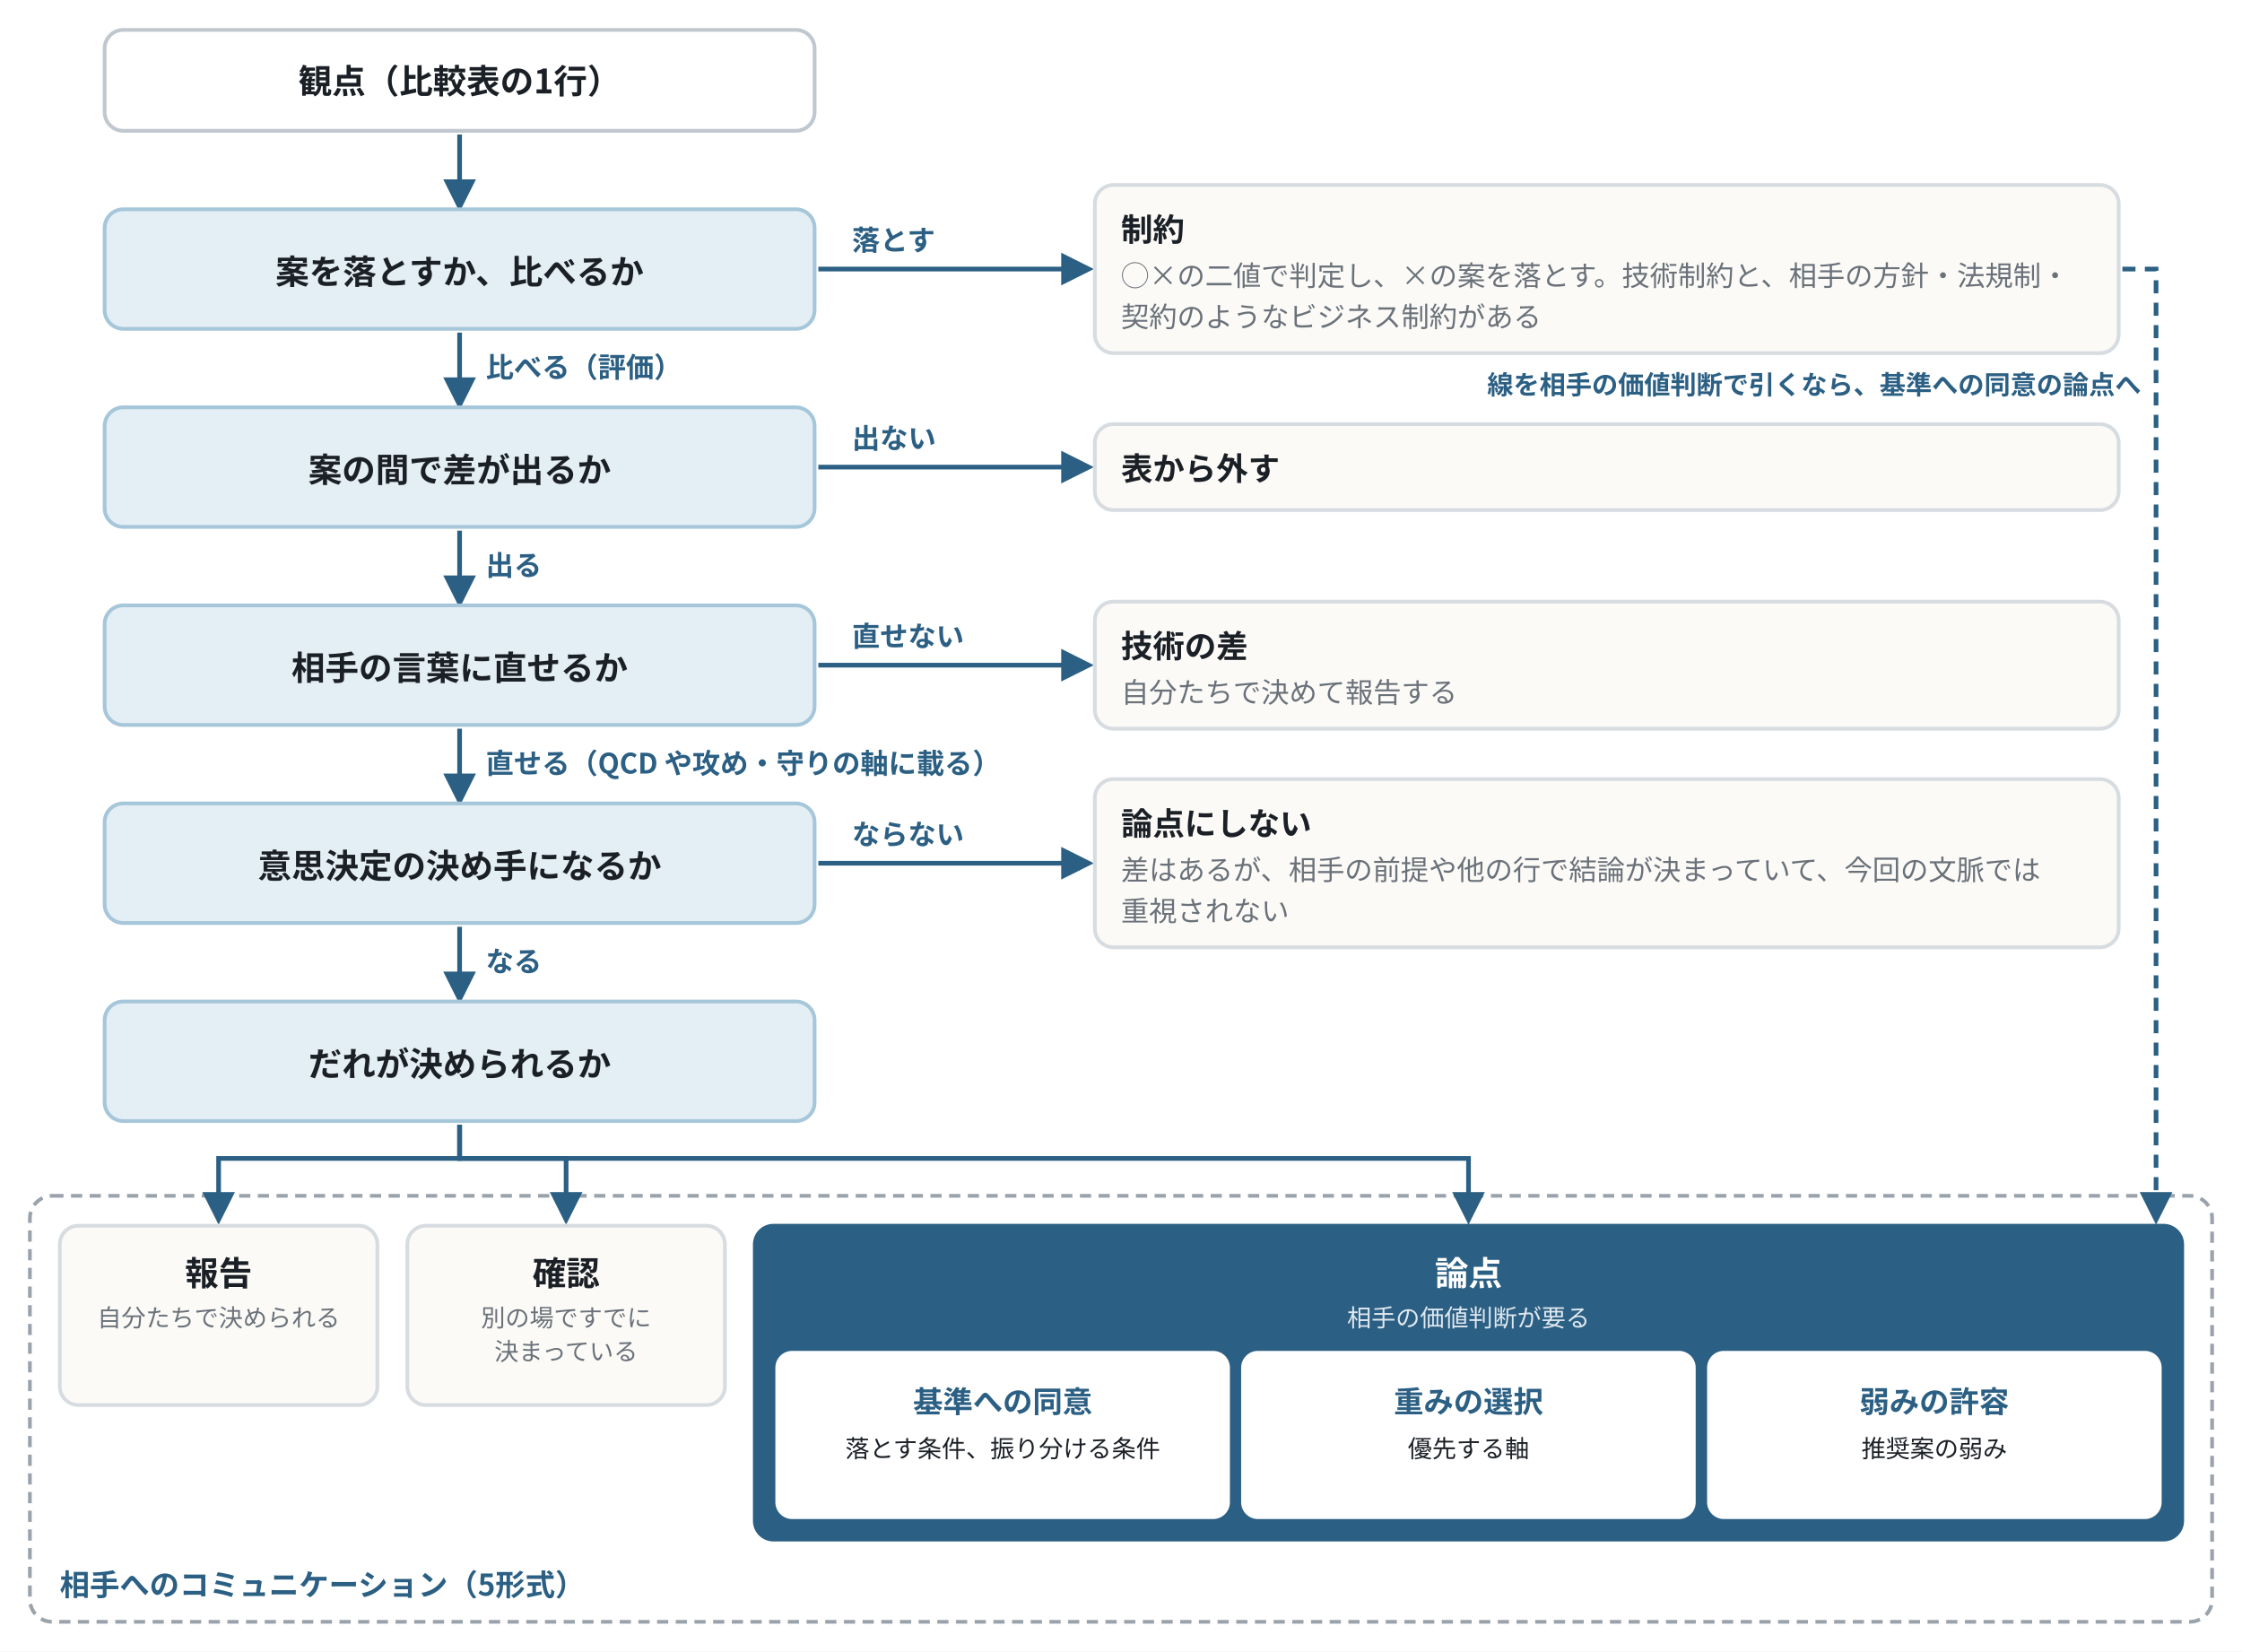
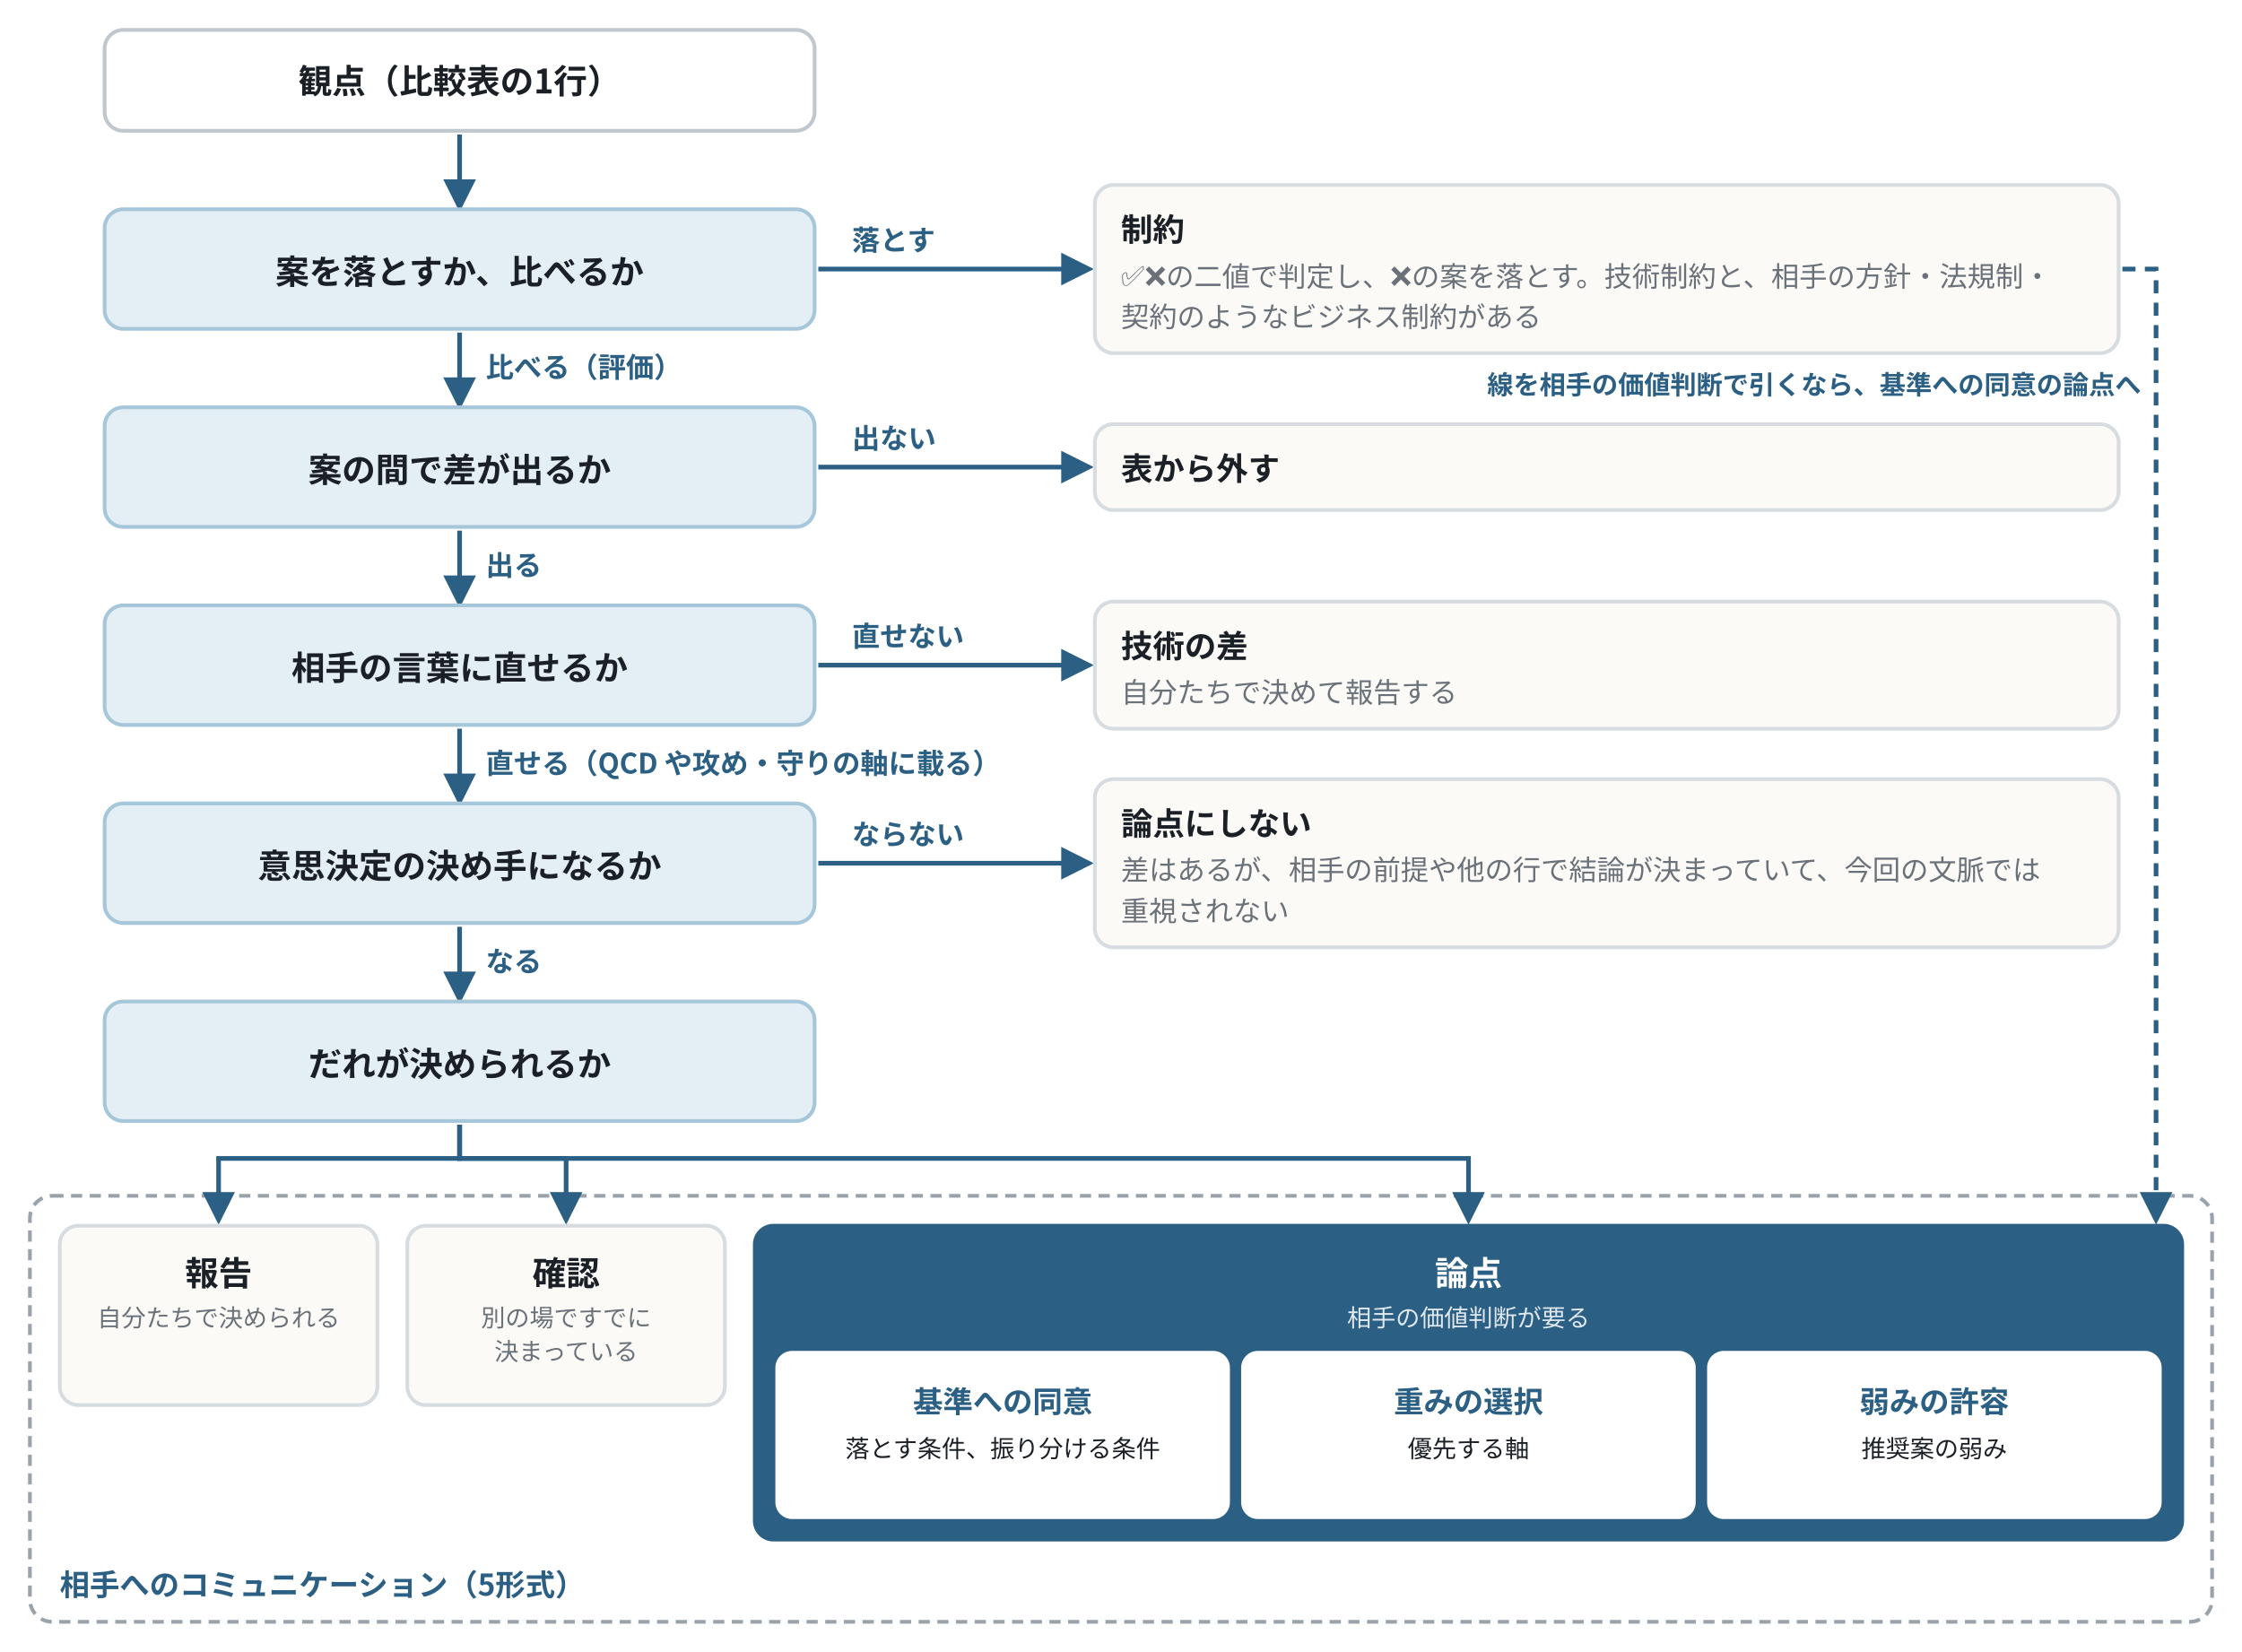
<svg xmlns="http://www.w3.org/2000/svg" viewBox="0 0 1200 884" width="1200" height="884" font-family="Noto Sans CJK JP, sans-serif">
  <defs>
    <marker id="a" viewBox="0 0 10 10" refX="8" refY="5" markerWidth="7" markerHeight="7" orient="auto">
      <path d="M0,0 L10,5 L0,10 z" fill="#2b5f83" />
    </marker>
  </defs>
  <rect width="1200" height="884" fill="#ffffff" />
  <rect x="56.0" y="16.0" width="380.0" height="54.0" rx="10" fill="#ffffff" stroke="#c0c7ce" stroke-width="2" />
  <text x="246.0" y="50.0" font-size="18" font-weight="700" fill="#1b2026" text-anchor="middle">観点（比較表の1行）</text>
  <line x1="246.0" y1="72.0" x2="246.0" y2="110.0" stroke="#2b5f83" stroke-width="2.5" marker-end="url(#a)" />
  <rect x="56.0" y="112.0" width="380.0" height="64.0" rx="10" fill="#e4eef5" stroke="#a6c6da" stroke-width="2" />
  <text x="246.0" y="152.0" font-size="18" font-weight="700" fill="#1b2026" text-anchor="middle">案を落とすか、比べるか</text>
  <line x1="438.0" y1="144.0" x2="582.0" y2="144.0" stroke="#2b5f83" stroke-width="2.5" marker-end="url(#a)" />
  <text x="456.0" y="134.0" font-size="15" font-weight="700" fill="#2b5f83" text-anchor="start">落とす</text>
  <rect x="586.0" y="99.0" width="548.0" height="90.0" rx="10" fill="#fbfaf7" stroke="#d7dce1" stroke-width="2" />
  <text x="600.0" y="129.0" font-size="17" font-weight="700" fill="#1b2026" text-anchor="start">制約</text>
-   <text x="600.0" y="153.0" font-size="15" font-weight="400" fill="#6a7179" text-anchor="start">◯×の二値で判定し、×の案を落とす。技術制約と、相手の方針・法規制・</text>
+   <text x="600.0" y="153.0" font-size="15" font-weight="400" fill="#6a7179" text-anchor="start">✅❌の二値で判定し、❌の案を落とす。技術制約と、相手の方針・法規制・</text>
  <text x="600.0" y="175.0" font-size="15" font-weight="400" fill="#6a7179" text-anchor="start">契約のようなビジネス制約がある</text>
  <text x="260.0" y="202.0" font-size="15" font-weight="700" fill="#2b5f83" text-anchor="start">比べる（評価）</text>
  <line x1="246.0" y1="178.0" x2="246.0" y2="216.0" stroke="#2b5f83" stroke-width="2.5" marker-end="url(#a)" />
  <rect x="56.0" y="218.0" width="380.0" height="64.0" rx="10" fill="#e4eef5" stroke="#a6c6da" stroke-width="2" />
  <text x="246.0" y="258.0" font-size="18" font-weight="700" fill="#1b2026" text-anchor="middle">案の間で差が出るか</text>
  <line x1="438.0" y1="250.0" x2="582.0" y2="250.0" stroke="#2b5f83" stroke-width="2.5" marker-end="url(#a)" />
  <text x="456.0" y="240.0" font-size="15" font-weight="700" fill="#2b5f83" text-anchor="start">出ない</text>
  <rect x="586.0" y="227.0" width="548.0" height="46.0" rx="10" fill="#fbfaf7" stroke="#d7dce1" stroke-width="2" />
  <text x="600.0" y="257.0" font-size="17" font-weight="700" fill="#1b2026" text-anchor="start">表から外す</text>
  <text x="260.0" y="308.0" font-size="15" font-weight="700" fill="#2b5f83" text-anchor="start">出る</text>
  <line x1="246.0" y1="284.0" x2="246.0" y2="322.0" stroke="#2b5f83" stroke-width="2.5" marker-end="url(#a)" />
  <rect x="56.0" y="324.0" width="380.0" height="64.0" rx="10" fill="#e4eef5" stroke="#a6c6da" stroke-width="2" />
  <text x="246.0" y="364.0" font-size="18" font-weight="700" fill="#1b2026" text-anchor="middle">相手の言葉に直せるか</text>
  <line x1="438.0" y1="356.0" x2="582.0" y2="356.0" stroke="#2b5f83" stroke-width="2.5" marker-end="url(#a)" />
  <text x="456.0" y="346.0" font-size="15" font-weight="700" fill="#2b5f83" text-anchor="start">直せない</text>
  <rect x="586.0" y="322.0" width="548.0" height="68.0" rx="10" fill="#fbfaf7" stroke="#d7dce1" stroke-width="2" />
  <text x="600.0" y="352.0" font-size="17" font-weight="700" fill="#1b2026" text-anchor="start">技術の差</text>
  <text x="600.0" y="376.0" font-size="15" font-weight="400" fill="#6a7179" text-anchor="start">自分たちで決めて報告する</text>
  <text x="260.0" y="414.0" font-size="15" font-weight="700" fill="#2b5f83" text-anchor="start">直せる（QCD や攻め・守りの軸に載る）</text>
  <line x1="246.0" y1="390.0" x2="246.0" y2="428.0" stroke="#2b5f83" stroke-width="2.5" marker-end="url(#a)" />
  <rect x="56.0" y="430.0" width="380.0" height="64.0" rx="10" fill="#e4eef5" stroke="#a6c6da" stroke-width="2" />
  <text x="246.0" y="470.0" font-size="18" font-weight="700" fill="#1b2026" text-anchor="middle">意思決定の決め手になるか</text>
  <line x1="438.0" y1="462.0" x2="582.0" y2="462.0" stroke="#2b5f83" stroke-width="2.5" marker-end="url(#a)" />
  <text x="456.0" y="452.0" font-size="15" font-weight="700" fill="#2b5f83" text-anchor="start">ならない</text>
  <rect x="586.0" y="417.0" width="548.0" height="90.0" rx="10" fill="#fbfaf7" stroke="#d7dce1" stroke-width="2" />
  <text x="600.0" y="447.0" font-size="17" font-weight="700" fill="#1b2026" text-anchor="start">論点にしない</text>
  <text x="600.0" y="471.0" font-size="15" font-weight="400" fill="#6a7179" text-anchor="start">差はあるが、相手の前提や他の行で結論が決まっていて、今回の文脈では</text>
  <text x="600.0" y="493.0" font-size="15" font-weight="400" fill="#6a7179" text-anchor="start">重視されない</text>
  <text x="260.0" y="520.0" font-size="15" font-weight="700" fill="#2b5f83" text-anchor="start">なる</text>
  <line x1="246.0" y1="496.0" x2="246.0" y2="534.0" stroke="#2b5f83" stroke-width="2.5" marker-end="url(#a)" />
  <rect x="56.0" y="536.0" width="380.0" height="64.0" rx="10" fill="#e4eef5" stroke="#a6c6da" stroke-width="2" />
  <text x="246.0" y="576.0" font-size="18" font-weight="700" fill="#1b2026" text-anchor="middle">だれが決められるか</text>
  <rect x="16.0" y="640.0" width="1168.0" height="228.0" rx="12" fill="#ffffff" stroke="#9aa3ab" stroke-width="2" stroke-dasharray="6 4" />
  <text x="32.0" y="854.0" font-size="16" font-weight="700" fill="#2b5f83" text-anchor="start">相手へのコミュニケーション（5形式）</text>
  <path d="M246.0,602.0 V620.0 H117.0 V652.0" stroke="#2b5f83" stroke-width="2.5" fill="none" marker-end="url(#a)" />
  <rect x="32.0" y="656.0" width="170.0" height="96.0" rx="10" fill="#fbfaf7" stroke="#d7dce1" stroke-width="2" />
  <text x="117.0" y="688.0" font-size="18" font-weight="700" fill="#1b2026" text-anchor="middle">報告</text>
  <text x="117.0" y="710.0" font-size="13" font-weight="400" fill="#6a7179" text-anchor="middle">自分たちで決められる</text>
  <path d="M246.0,602.0 V620.0 H303.0 V652.0" stroke="#2b5f83" stroke-width="2.5" fill="none" marker-end="url(#a)" />
  <rect x="218.0" y="656.0" width="170.0" height="96.0" rx="10" fill="#fbfaf7" stroke="#d7dce1" stroke-width="2" />
  <text x="303.0" y="688.0" font-size="18" font-weight="700" fill="#1b2026" text-anchor="middle">確認</text>
  <text x="303.0" y="710.0" font-size="13" font-weight="400" fill="#6a7179" text-anchor="middle">別の場ですでに</text>
  <text x="303.0" y="728.0" font-size="13" font-weight="400" fill="#6a7179" text-anchor="middle">決まっている</text>
  <path d="M246.0,602.0 V620.0 H786.0 V652.0" stroke="#2b5f83" stroke-width="2.5" fill="none" marker-end="url(#a)" />
  <rect x="404.0" y="656.0" width="764.0" height="168.0" rx="10" fill="#2b5f83" stroke="#2b5f83" stroke-width="2" />
  <text x="786.0" y="688.0" font-size="18" font-weight="700" fill="#ffffff" text-anchor="middle">論点</text>
  <text x="786.0" y="710.0" font-size="13" font-weight="400" fill="#dfe8ef" text-anchor="middle">相手の価値判断が要る</text>
  <rect x="416.0" y="724.0" width="241.3" height="88.0" rx="8" fill="#ffffff" stroke="#ffffff" stroke-width="2" />
  <text x="536.7" y="756.0" font-size="16" font-weight="700" fill="#2b5f83" text-anchor="middle">基準への同意</text>
  <text x="536.7" y="780.0" font-size="13" font-weight="400" fill="#1b2026" text-anchor="middle">落とす条件、振り分ける条件</text>
  <rect x="665.3" y="724.0" width="241.3" height="88.0" rx="8" fill="#ffffff" stroke="#ffffff" stroke-width="2" />
  <text x="786.0" y="756.0" font-size="16" font-weight="700" fill="#2b5f83" text-anchor="middle">重みの選択</text>
  <text x="786.0" y="780.0" font-size="13" font-weight="400" fill="#1b2026" text-anchor="middle">優先する軸</text>
  <rect x="914.7" y="724.0" width="241.3" height="88.0" rx="8" fill="#ffffff" stroke="#ffffff" stroke-width="2" />
  <text x="1035.3" y="756.0" font-size="16" font-weight="700" fill="#2b5f83" text-anchor="middle">弱みの許容</text>
  <text x="1035.3" y="780.0" font-size="13" font-weight="400" fill="#1b2026" text-anchor="middle">推奨案の弱み</text>
  <path d="M1136.0,144.0 H1154.0 V652.0" stroke="#2b5f83" stroke-width="2.5" stroke-dasharray="7 5" fill="none" marker-end="url(#a)" />
  <text x="1146.0" y="211.0" font-size="14" font-weight="700" fill="#2b5f83" text-anchor="end">線を相手の価値判断で引くなら、基準への同意の論点へ</text>
</svg>
